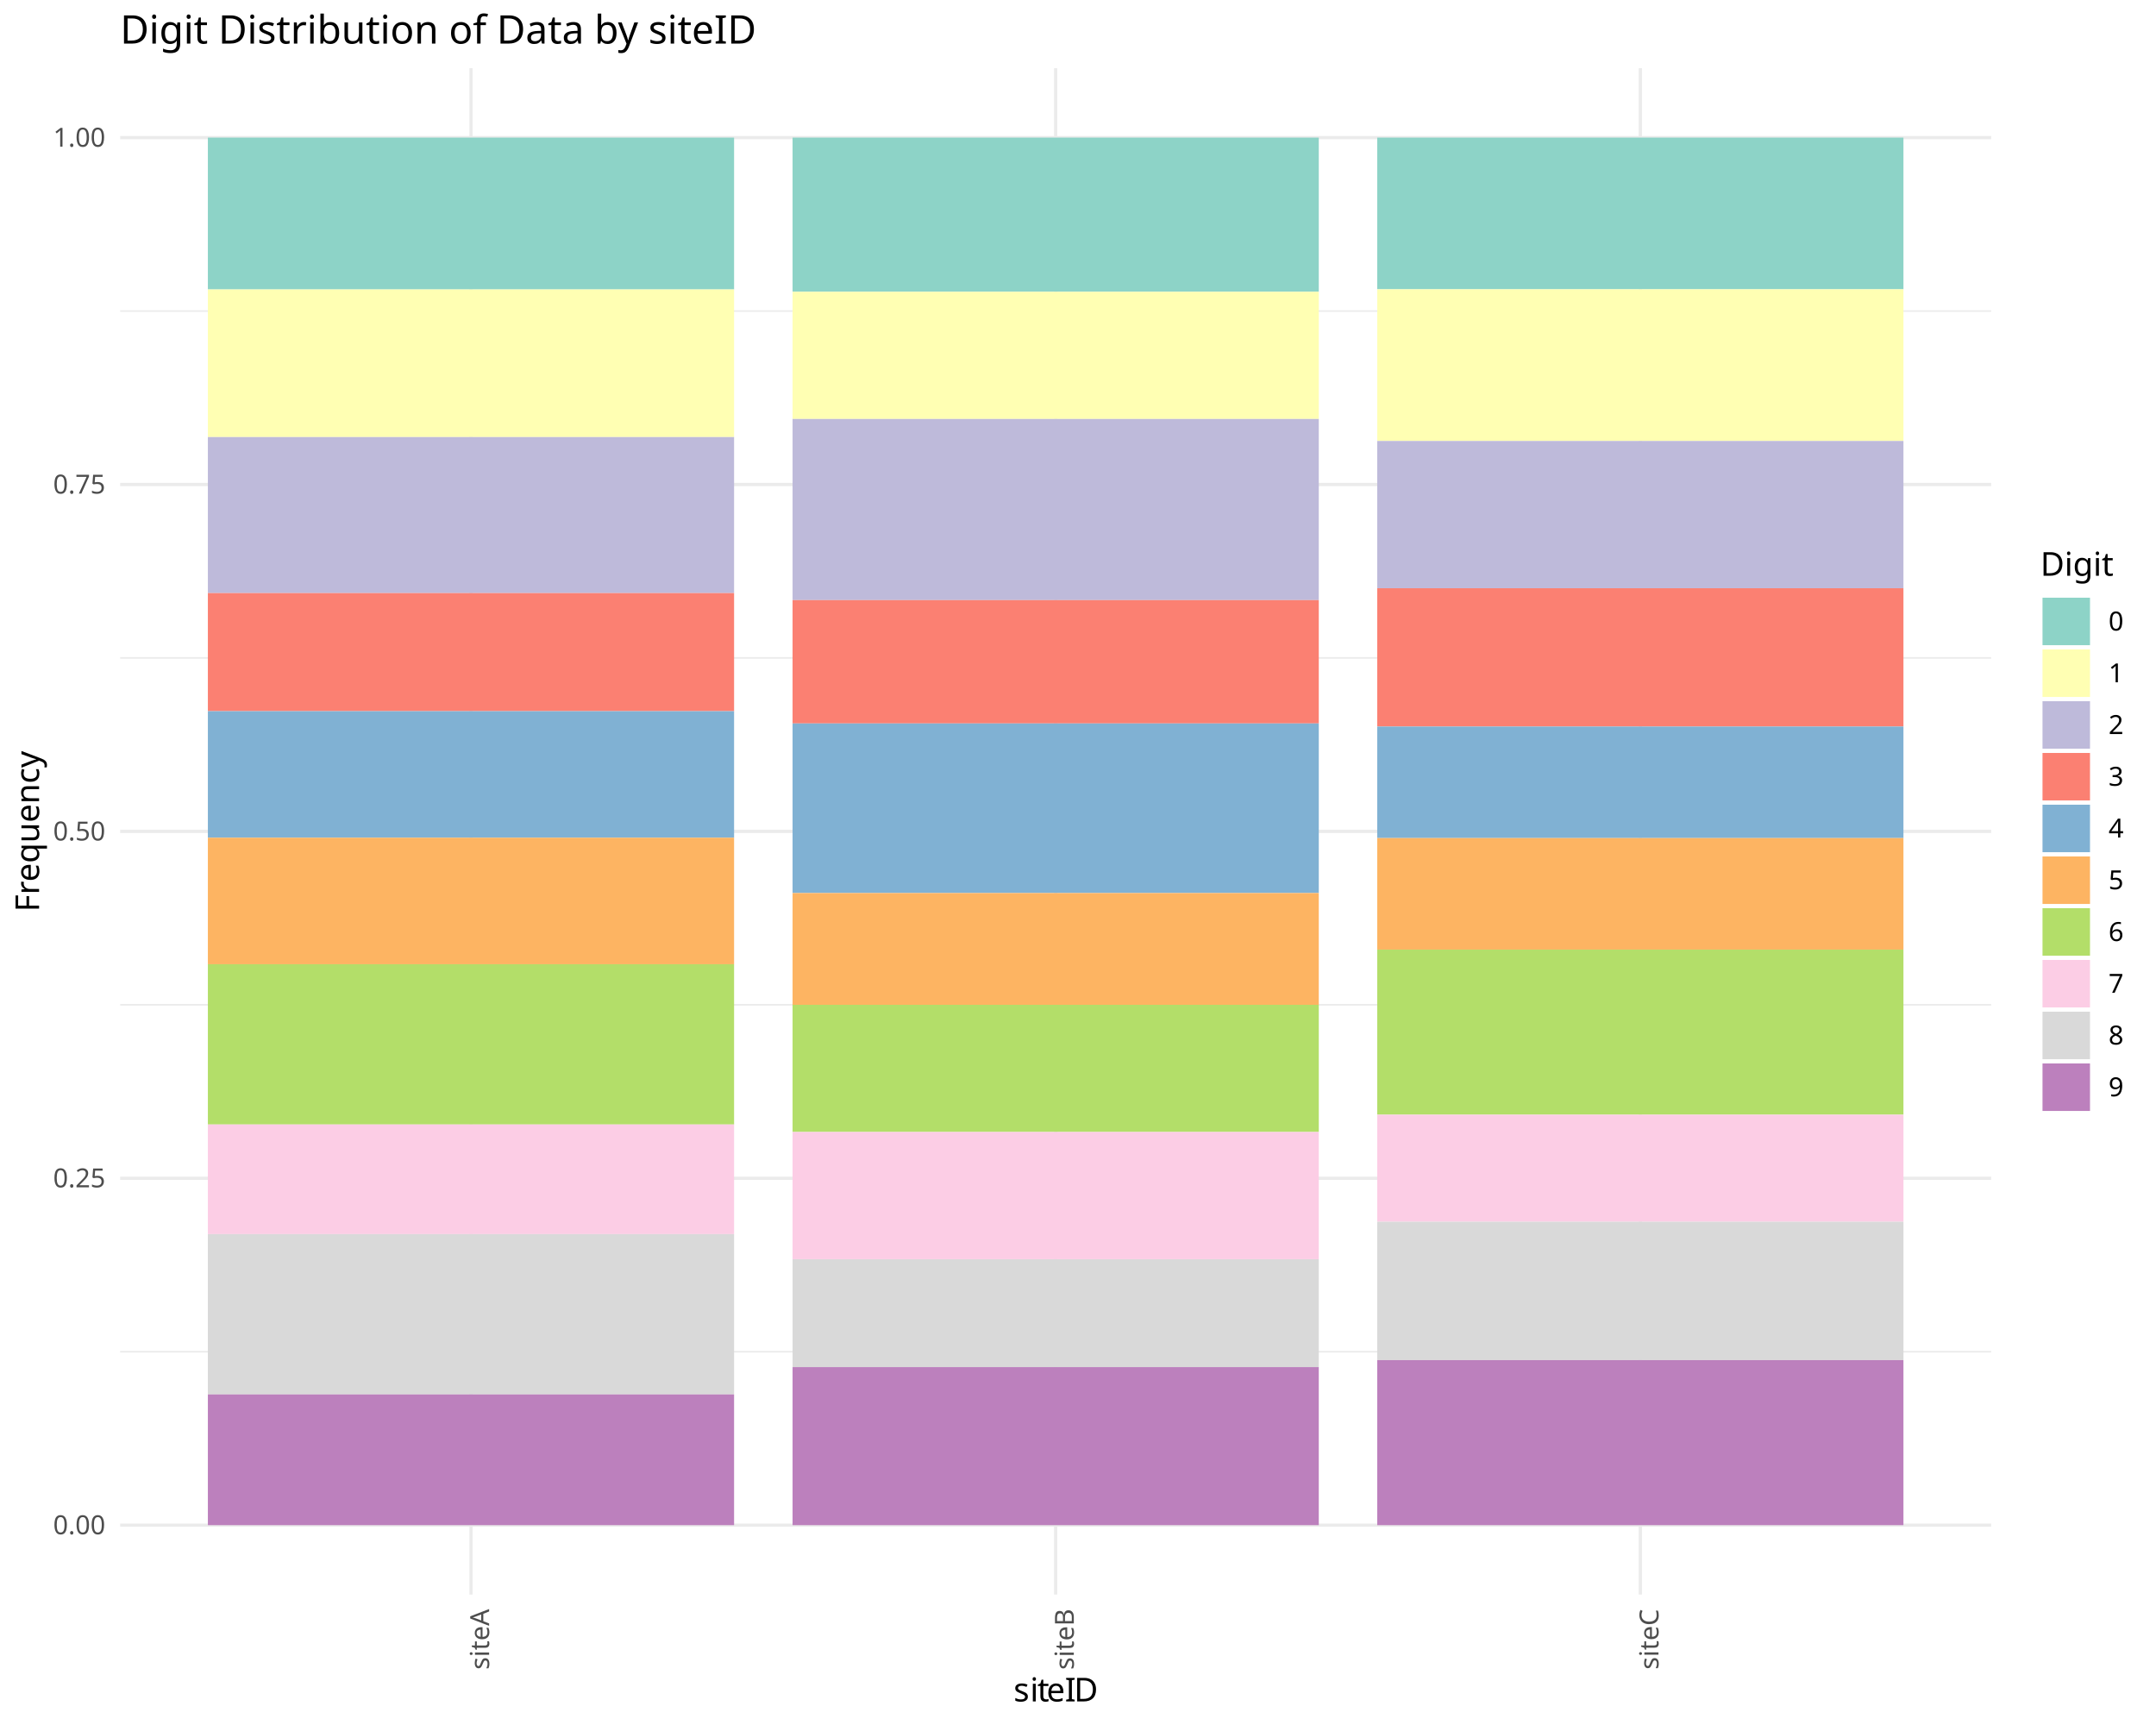
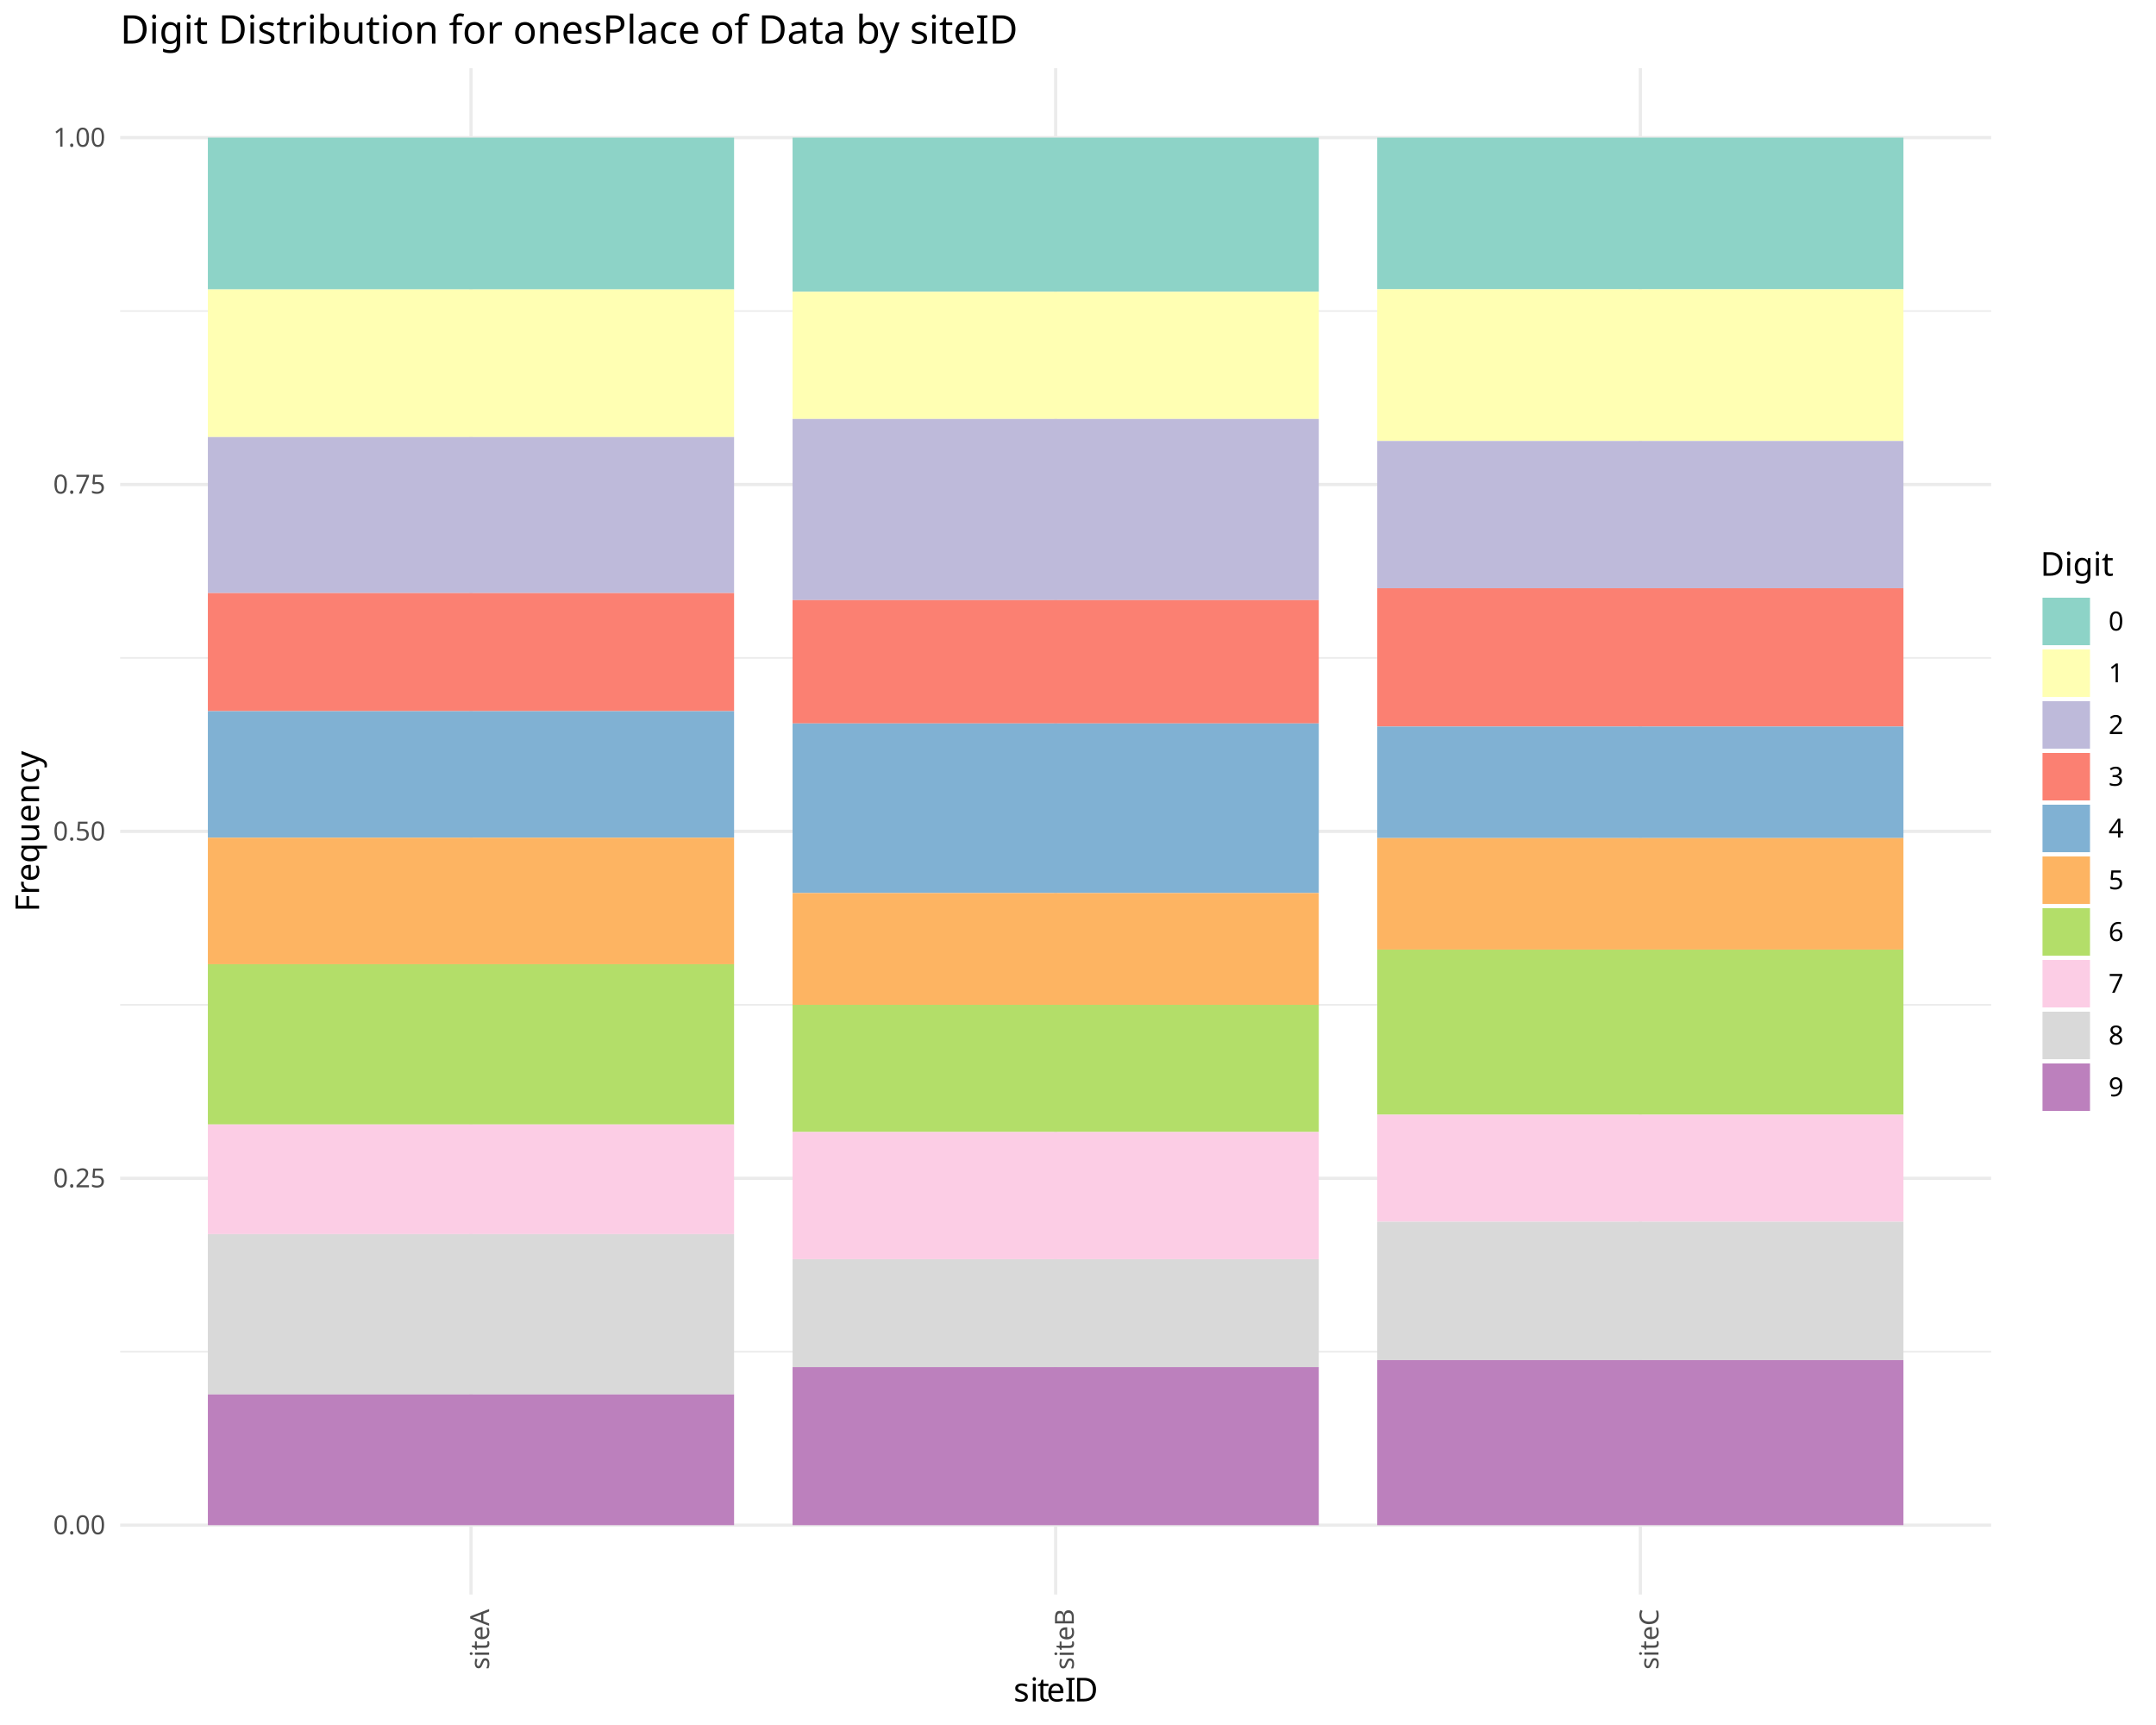
<svg xmlns="http://www.w3.org/2000/svg" class="svglite" data-engine-version="2.0" width="720.00pt" height="576.00pt" viewBox="0 0 720.00 576.00">
  <defs>
    <style type="text/css">
    .svglite line, .svglite polyline, .svglite polygon, .svglite path, .svglite rect, .svglite circle {
      fill: none;
      stroke: #000000;
      stroke-linecap: round;
      stroke-linejoin: round;
      stroke-miterlimit: 10.00;
    }
  </style>
  </defs>
  <rect width="100%" height="100%" style="stroke: none; fill: #FFFFFF;" />
  <defs>
    <clipPath id="cpMC4wMHw3MjAuMDB8MC4wMHw1NzYuMDA=">
      <rect x="0.00" y="0.00" width="720.00" height="576.00" />
    </clipPath>
  </defs>
  <g clip-path="url(#cpMC4wMHw3MjAuMDB8MC4wMHw1NzYuMDA=)">
</g>
  <defs>
    <clipPath id="cpNDAuMTN8NjY0Ljk1fDIyLjc4fDUzMi40Mw==">
      <rect x="40.13" y="22.78" width="624.82" height="509.65" />
    </clipPath>
  </defs>
  <g clip-path="url(#cpNDAuMTN8NjY0Ljk1fDIyLjc4fDUzMi40Mw==)">
    <polyline points="40.13,451.35 664.95,451.35 " style="stroke-width: 0.53; stroke: #EBEBEB; stroke-linecap: butt;" />
    <polyline points="40.13,335.52 664.95,335.52 " style="stroke-width: 0.53; stroke: #EBEBEB; stroke-linecap: butt;" />
    <polyline points="40.13,219.69 664.95,219.69 " style="stroke-width: 0.53; stroke: #EBEBEB; stroke-linecap: butt;" />
    <polyline points="40.13,103.86 664.95,103.86 " style="stroke-width: 0.53; stroke: #EBEBEB; stroke-linecap: butt;" />
    <polyline points="40.13,509.27 664.95,509.27 " style="stroke-width: 1.07; stroke: #EBEBEB; stroke-linecap: butt;" />
    <polyline points="40.13,393.44 664.95,393.44 " style="stroke-width: 1.07; stroke: #EBEBEB; stroke-linecap: butt;" />
    <polyline points="40.13,277.61 664.95,277.61 " style="stroke-width: 1.07; stroke: #EBEBEB; stroke-linecap: butt;" />
    <polyline points="40.13,161.78 664.95,161.78 " style="stroke-width: 1.07; stroke: #EBEBEB; stroke-linecap: butt;" />
    <polyline points="40.13,45.95 664.95,45.95 " style="stroke-width: 1.07; stroke: #EBEBEB; stroke-linecap: butt;" />
    <polyline points="157.29,532.43 157.29,22.78 " style="stroke-width: 1.07; stroke: #EBEBEB; stroke-linecap: butt;" />
    <polyline points="352.54,532.43 352.54,22.78 " style="stroke-width: 1.07; stroke: #EBEBEB; stroke-linecap: butt;" />
    <polyline points="547.80,532.43 547.80,22.78 " style="stroke-width: 1.07; stroke: #EBEBEB; stroke-linecap: butt;" />
    <rect x="69.42" y="45.95" width="175.73" height="50.70" style="stroke-width: 1.07; stroke: none; stroke-linecap: butt; stroke-linejoin: miter; fill: #8DD3C7;" />
    <rect x="69.42" y="96.65" width="175.73" height="49.29" style="stroke-width: 1.07; stroke: none; stroke-linecap: butt; stroke-linejoin: miter; fill: #FFFFB3;" />
    <rect x="69.42" y="145.94" width="175.73" height="52.11" style="stroke-width: 1.07; stroke: none; stroke-linecap: butt; stroke-linejoin: miter; fill: #BEBADA;" />
    <rect x="69.42" y="198.04" width="175.73" height="39.43" style="stroke-width: 1.07; stroke: none; stroke-linecap: butt; stroke-linejoin: miter; fill: #FB8072;" />
    <rect x="69.42" y="237.47" width="175.73" height="42.25" style="stroke-width: 1.07; stroke: none; stroke-linecap: butt; stroke-linejoin: miter; fill: #80B1D3;" />
    <rect x="69.42" y="279.72" width="175.73" height="42.25" style="stroke-width: 1.07; stroke: none; stroke-linecap: butt; stroke-linejoin: miter; fill: #FDB462;" />
    <rect x="69.42" y="321.97" width="175.73" height="53.51" style="stroke-width: 1.07; stroke: none; stroke-linecap: butt; stroke-linejoin: miter; fill: #B3DE69;" />
    <rect x="69.42" y="375.48" width="175.73" height="36.61" style="stroke-width: 1.07; stroke: none; stroke-linecap: butt; stroke-linejoin: miter; fill: #FCCDE5;" />
    <rect x="69.42" y="412.10" width="175.73" height="53.51" style="stroke-width: 1.07; stroke: none; stroke-linecap: butt; stroke-linejoin: miter; fill: #D9D9D9;" />
    <rect x="69.42" y="465.61" width="175.73" height="43.66" style="stroke-width: 1.07; stroke: none; stroke-linecap: butt; stroke-linejoin: miter; fill: #BC80BD;" />
    <rect x="264.68" y="45.95" width="175.73" height="51.48" style="stroke-width: 1.07; stroke: none; stroke-linecap: butt; stroke-linejoin: miter; fill: #8DD3C7;" />
    <rect x="264.68" y="97.43" width="175.73" height="42.47" style="stroke-width: 1.07; stroke: none; stroke-linecap: butt; stroke-linejoin: miter; fill: #FFFFB3;" />
    <rect x="264.68" y="139.90" width="175.73" height="60.49" style="stroke-width: 1.07; stroke: none; stroke-linecap: butt; stroke-linejoin: miter; fill: #BEBADA;" />
    <rect x="264.68" y="200.39" width="175.73" height="41.18" style="stroke-width: 1.07; stroke: none; stroke-linecap: butt; stroke-linejoin: miter; fill: #FB8072;" />
    <rect x="264.68" y="241.57" width="175.73" height="56.63" style="stroke-width: 1.07; stroke: none; stroke-linecap: butt; stroke-linejoin: miter; fill: #80B1D3;" />
    <rect x="264.68" y="298.20" width="175.73" height="37.32" style="stroke-width: 1.07; stroke: none; stroke-linecap: butt; stroke-linejoin: miter; fill: #FDB462;" />
    <rect x="264.68" y="335.52" width="175.73" height="42.47" style="stroke-width: 1.07; stroke: none; stroke-linecap: butt; stroke-linejoin: miter; fill: #B3DE69;" />
    <rect x="264.68" y="377.99" width="175.73" height="42.47" style="stroke-width: 1.07; stroke: none; stroke-linecap: butt; stroke-linejoin: miter; fill: #FCCDE5;" />
    <rect x="264.68" y="420.47" width="175.73" height="36.04" style="stroke-width: 1.07; stroke: none; stroke-linecap: butt; stroke-linejoin: miter; fill: #D9D9D9;" />
    <rect x="264.68" y="456.50" width="175.73" height="52.77" style="stroke-width: 1.07; stroke: none; stroke-linecap: butt; stroke-linejoin: miter; fill: #BC80BD;" />
    <rect x="459.93" y="45.95" width="175.73" height="50.65" style="stroke-width: 1.07; stroke: none; stroke-linecap: butt; stroke-linejoin: miter; fill: #8DD3C7;" />
    <rect x="459.93" y="96.60" width="175.73" height="50.65" style="stroke-width: 1.07; stroke: none; stroke-linecap: butt; stroke-linejoin: miter; fill: #FFFFB3;" />
    <rect x="459.93" y="147.25" width="175.73" height="49.16" style="stroke-width: 1.07; stroke: none; stroke-linecap: butt; stroke-linejoin: miter; fill: #BEBADA;" />
    <rect x="459.93" y="196.42" width="175.73" height="46.18" style="stroke-width: 1.07; stroke: none; stroke-linecap: butt; stroke-linejoin: miter; fill: #FB8072;" />
    <rect x="459.93" y="242.60" width="175.73" height="37.24" style="stroke-width: 1.07; stroke: none; stroke-linecap: butt; stroke-linejoin: miter; fill: #80B1D3;" />
    <rect x="459.93" y="279.84" width="175.73" height="37.24" style="stroke-width: 1.07; stroke: none; stroke-linecap: butt; stroke-linejoin: miter; fill: #FDB462;" />
    <rect x="459.93" y="317.09" width="175.73" height="55.12" style="stroke-width: 1.07; stroke: none; stroke-linecap: butt; stroke-linejoin: miter; fill: #B3DE69;" />
    <rect x="459.93" y="372.21" width="175.73" height="35.75" style="stroke-width: 1.07; stroke: none; stroke-linecap: butt; stroke-linejoin: miter; fill: #FCCDE5;" />
    <rect x="459.93" y="407.96" width="175.73" height="46.18" style="stroke-width: 1.07; stroke: none; stroke-linecap: butt; stroke-linejoin: miter; fill: #D9D9D9;" />
    <rect x="459.93" y="454.15" width="175.73" height="55.12" style="stroke-width: 1.07; stroke: none; stroke-linecap: butt; stroke-linejoin: miter; fill: #BC80BD;" />
  </g>
  <g clip-path="url(#cpMC4wMHw3MjAuMDB8MC4wMHw1NzYuMDA=)">
    <text x="35.20" y="512.30" text-anchor="end" style="font-size: 8.80px; fill: #4D4D4D; font-family: sans;" textLength="17.13px" lengthAdjust="spacingAndGlyphs">0.00</text>
    <text x="35.20" y="396.47" text-anchor="end" style="font-size: 8.80px; fill: #4D4D4D; font-family: sans;" textLength="17.13px" lengthAdjust="spacingAndGlyphs">0.25</text>
    <text x="35.20" y="280.64" text-anchor="end" style="font-size: 8.80px; fill: #4D4D4D; font-family: sans;" textLength="17.13px" lengthAdjust="spacingAndGlyphs">0.50</text>
    <text x="35.20" y="164.81" text-anchor="end" style="font-size: 8.80px; fill: #4D4D4D; font-family: sans;" textLength="17.13px" lengthAdjust="spacingAndGlyphs">0.75</text>
    <text x="35.20" y="48.98" text-anchor="end" style="font-size: 8.80px; fill: #4D4D4D; font-family: sans;" textLength="17.13px" lengthAdjust="spacingAndGlyphs">1.00</text>
    <text transform="translate(163.34,547.39) rotate(-90)" text-anchor="middle" style="font-size: 8.80px; fill: #4D4D4D; font-family: sans;" textLength="19.57px" lengthAdjust="spacingAndGlyphs">siteA</text>
    <text transform="translate(358.60,547.39) rotate(-90)" text-anchor="middle" style="font-size: 8.80px; fill: #4D4D4D; font-family: sans;" textLength="19.57px" lengthAdjust="spacingAndGlyphs">siteB</text>
    <text transform="translate(553.85,547.39) rotate(-90)" text-anchor="middle" style="font-size: 8.80px; fill: #4D4D4D; font-family: sans;" textLength="20.05px" lengthAdjust="spacingAndGlyphs">siteC</text>
    <text x="338.48" y="568.13" style="font-size: 11.00px; font-family: sans;" textLength="5.50px" lengthAdjust="spacingAndGlyphs">s</text>
    <text x="343.98" y="568.13" style="font-size: 11.00px; font-family: sans;" textLength="2.44px" lengthAdjust="spacingAndGlyphs">i</text>
    <text x="346.43" y="568.13" style="font-size: 11.00px; font-family: sans;" textLength="3.06px" lengthAdjust="spacingAndGlyphs">t</text>
    <text x="349.48" y="568.13" style="font-size: 11.00px; font-family: sans;" textLength="6.12px" lengthAdjust="spacingAndGlyphs">e</text>
    <text x="355.60" y="568.13" style="font-size: 11.00px; font-family: sans;" textLength="3.06px" lengthAdjust="spacingAndGlyphs">I</text>
    <text x="358.66" y="568.13" style="font-size: 11.00px; font-family: sans;" textLength="7.95px" lengthAdjust="spacingAndGlyphs">D</text>
    <text transform="translate(13.05,277.61) rotate(-90)" text-anchor="middle" style="font-size: 11.00px; font-family: sans;" textLength="51.98px" lengthAdjust="spacingAndGlyphs">Frequency</text>
    <text x="681.39" y="192.25" style="font-size: 11.00px; font-family: sans;" textLength="22.00px" lengthAdjust="spacingAndGlyphs">Digit</text>
    <rect x="682.10" y="199.58" width="15.86" height="15.86" style="stroke-width: 1.07; stroke: none; stroke-linecap: butt; stroke-linejoin: miter; fill: #8DD3C7;" />
    <rect x="682.10" y="216.86" width="15.86" height="15.86" style="stroke-width: 1.07; stroke: none; stroke-linecap: butt; stroke-linejoin: miter; fill: #FFFFB3;" />
    <rect x="682.10" y="234.14" width="15.86" height="15.86" style="stroke-width: 1.07; stroke: none; stroke-linecap: butt; stroke-linejoin: miter; fill: #BEBADA;" />
    <rect x="682.10" y="251.42" width="15.86" height="15.86" style="stroke-width: 1.07; stroke: none; stroke-linecap: butt; stroke-linejoin: miter; fill: #FB8072;" />
    <rect x="682.10" y="268.70" width="15.86" height="15.86" style="stroke-width: 1.07; stroke: none; stroke-linecap: butt; stroke-linejoin: miter; fill: #80B1D3;" />
    <rect x="682.10" y="285.98" width="15.86" height="15.86" style="stroke-width: 1.07; stroke: none; stroke-linecap: butt; stroke-linejoin: miter; fill: #FDB462;" />
    <rect x="682.10" y="303.26" width="15.86" height="15.86" style="stroke-width: 1.07; stroke: none; stroke-linecap: butt; stroke-linejoin: miter; fill: #B3DE69;" />
    <rect x="682.10" y="320.54" width="15.86" height="15.86" style="stroke-width: 1.07; stroke: none; stroke-linecap: butt; stroke-linejoin: miter; fill: #FCCDE5;" />
    <rect x="682.10" y="337.82" width="15.86" height="15.86" style="stroke-width: 1.07; stroke: none; stroke-linecap: butt; stroke-linejoin: miter; fill: #D9D9D9;" />
    <rect x="682.10" y="355.10" width="15.86" height="15.86" style="stroke-width: 1.07; stroke: none; stroke-linecap: butt; stroke-linejoin: miter; fill: #BC80BD;" />
    <text x="704.15" y="210.54" style="font-size: 8.80px; font-family: sans;" textLength="4.89px" lengthAdjust="spacingAndGlyphs">0</text>
    <text x="704.15" y="227.82" style="font-size: 8.80px; font-family: sans;" textLength="4.89px" lengthAdjust="spacingAndGlyphs">1</text>
    <text x="704.15" y="245.10" style="font-size: 8.80px; font-family: sans;" textLength="4.89px" lengthAdjust="spacingAndGlyphs">2</text>
    <text x="704.15" y="262.38" style="font-size: 8.80px; font-family: sans;" textLength="4.89px" lengthAdjust="spacingAndGlyphs">3</text>
    <text x="704.15" y="279.66" style="font-size: 8.80px; font-family: sans;" textLength="4.89px" lengthAdjust="spacingAndGlyphs">4</text>
    <text x="704.15" y="296.94" style="font-size: 8.80px; font-family: sans;" textLength="4.89px" lengthAdjust="spacingAndGlyphs">5</text>
    <text x="704.15" y="314.22" style="font-size: 8.80px; font-family: sans;" textLength="4.89px" lengthAdjust="spacingAndGlyphs">6</text>
    <text x="704.15" y="331.50" style="font-size: 8.80px; font-family: sans;" textLength="4.89px" lengthAdjust="spacingAndGlyphs">7</text>
    <text x="704.15" y="348.78" style="font-size: 8.80px; font-family: sans;" textLength="4.89px" lengthAdjust="spacingAndGlyphs">8</text>
    <text x="704.15" y="366.06" style="font-size: 8.80px; font-family: sans;" textLength="4.89px" lengthAdjust="spacingAndGlyphs">9</text>
-     <text x="40.13" y="14.56" style="font-size: 13.20px; font-family: sans;" textLength="197.36px" lengthAdjust="spacingAndGlyphs">Digit Distribution of Data by siteID</text>
+     <text x="40.13" y="14.56" style="font-size: 13.20px; font-family: sans;" textLength="281.75px" lengthAdjust="spacingAndGlyphs">Digit Distribution for onesPlace of Data by siteID</text>
  </g>
</svg>
